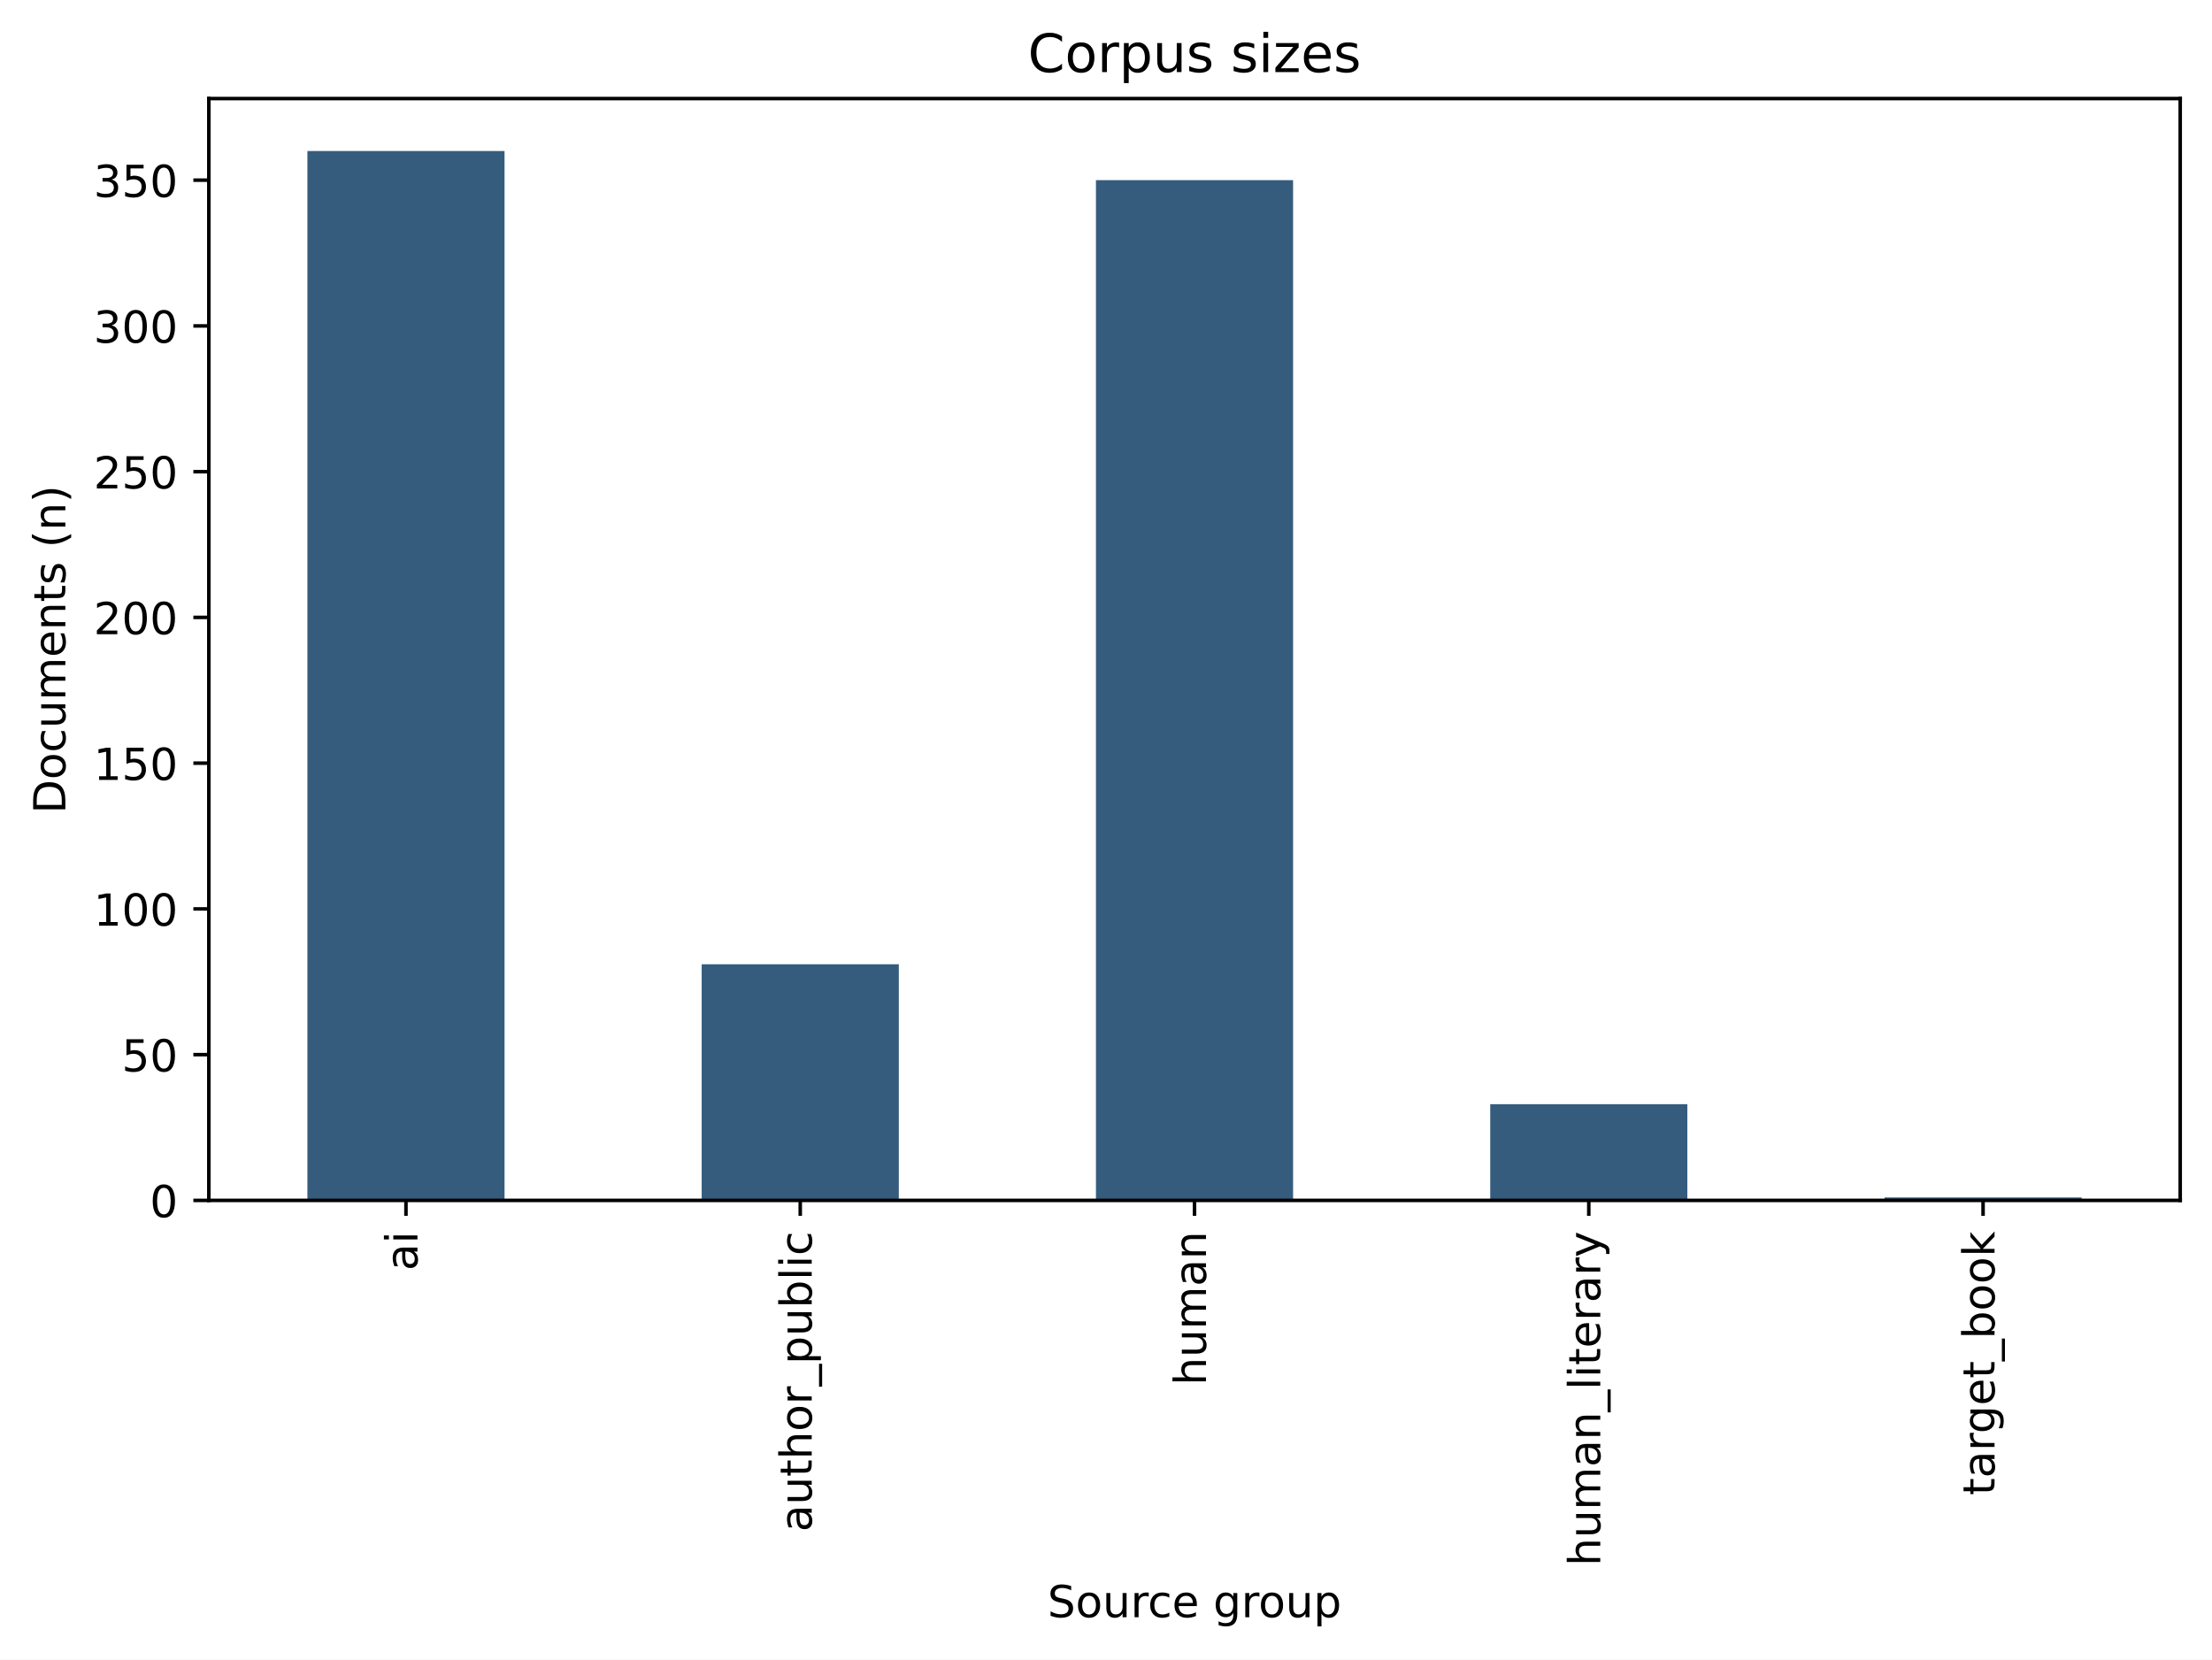
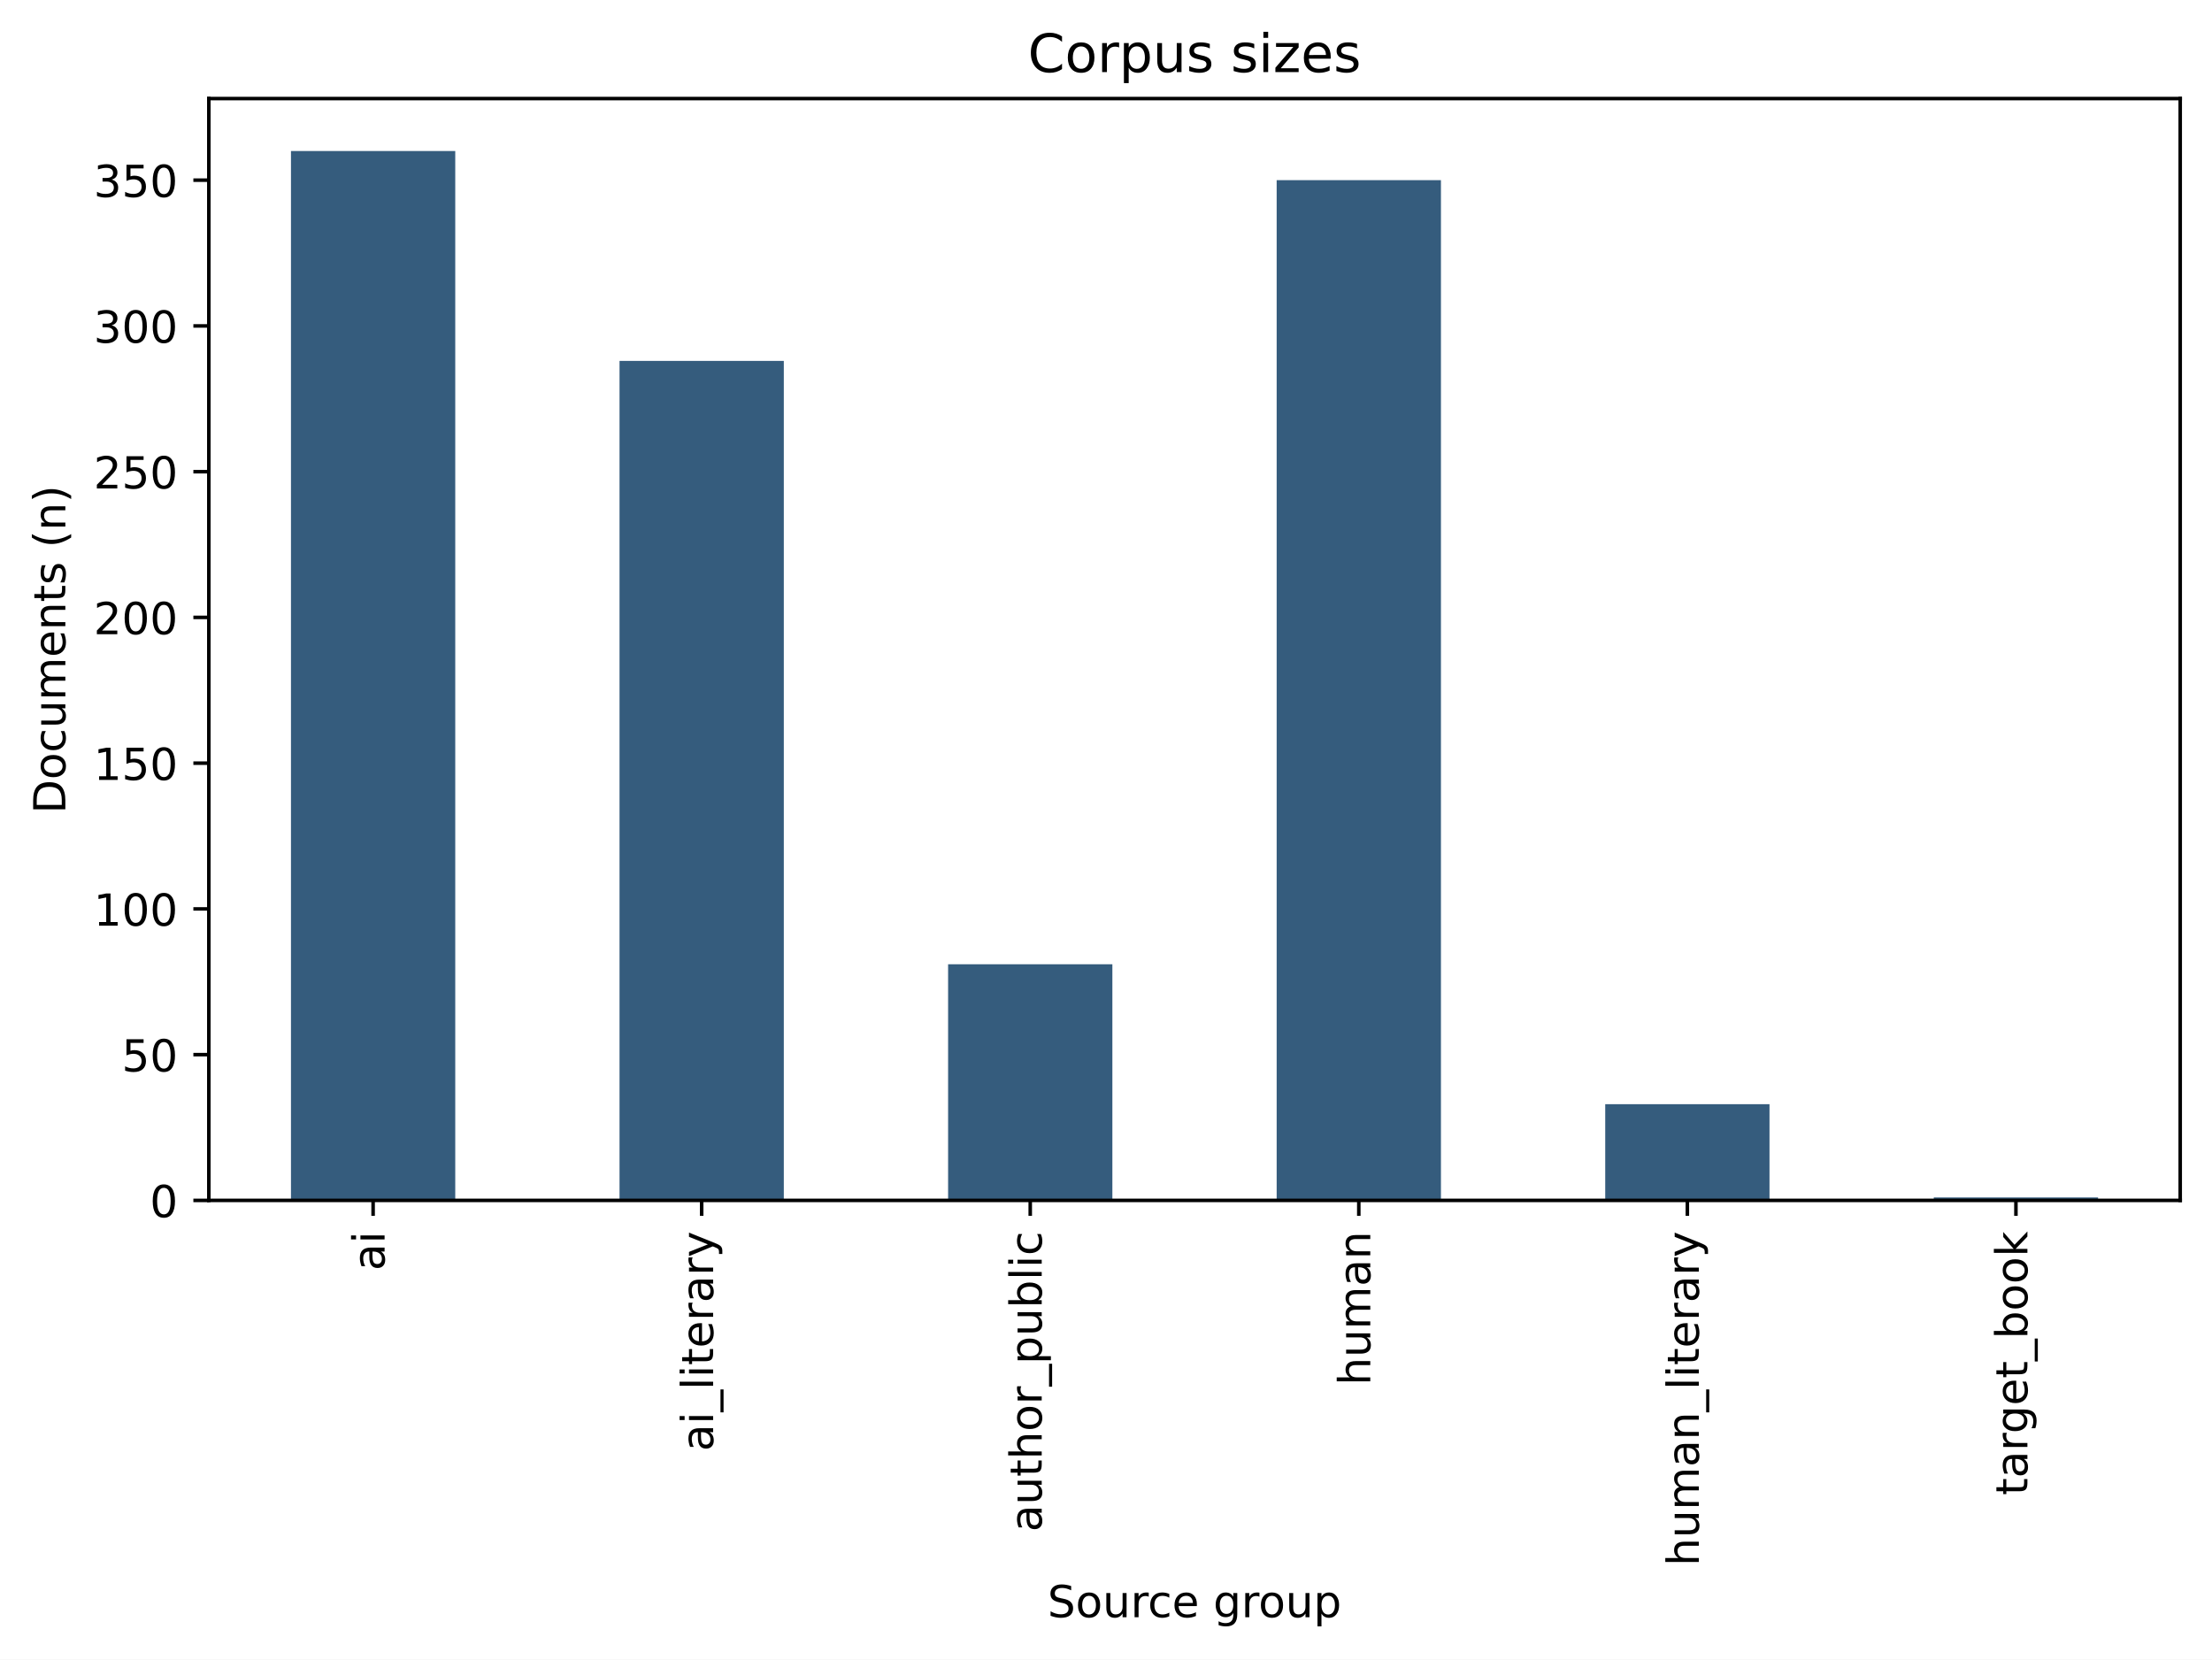
<svg xmlns="http://www.w3.org/2000/svg" xmlns:xlink="http://www.w3.org/1999/xlink" width="500.887pt" height="375.778pt" viewBox="0 0 500.887 375.778" version="1.1">
  <defs>
    <style type="text/css">*{stroke-linejoin: round; stroke-linecap: butt}</style>
  </defs>
  <g id="figure_1">
    <g id="patch_1">
      <path d="M 0 375.778  L 500.887 375.778  L 500.887 0  L 0 0  z " style="fill: #ffffff" />
    </g>
    <g id="axes_1">
      <g id="patch_2">
        <path d="M 47.288 271.798  L 493.688 271.798  L 493.688 22.318  L 47.288 22.318  z " style="fill: #ffffff" />
      </g>
      <g id="patch_3">
-         <path d="M 69.608 271.798  L 114.248 271.798  L 114.248 34.198  L 69.608 34.198  z " clip-path="url(#pa001fea19b)" style="fill: #355c7d" />
+         <path d="M 65.888 271.798  L 103.088 271.798  L 103.088 34.198  L 65.888 34.198  z " clip-path="url(#p341fe082d9)" style="fill: #355c7d" />
      </g>
      <g id="patch_4">
-         <path d="M 158.887 271.798  L 203.528 271.798  L 203.528 218.338  L 158.887 218.338  z " clip-path="url(#pa001fea19b)" style="fill: #355c7d" />
+         <path d="M 140.287 271.798  L 177.488 271.798  L 177.488 81.718  L 140.287 81.718  z " clip-path="url(#p341fe082d9)" style="fill: #355c7d" />
      </g>
      <g id="patch_5">
-         <path d="M 248.167 271.798  L 292.808 271.798  L 292.808 40.798  L 248.167 40.798  z " clip-path="url(#pa001fea19b)" style="fill: #355c7d" />
+         <path d="M 214.688 271.798  L 251.887 271.798  L 251.887 218.338  L 214.688 218.338  z " clip-path="url(#p341fe082d9)" style="fill: #355c7d" />
      </g>
      <g id="patch_6">
-         <path d="M 337.447 271.798  L 382.087 271.798  L 382.087 250.018  L 337.447 250.018  z " clip-path="url(#pa001fea19b)" style="fill: #355c7d" />
+         <path d="M 289.087 271.798  L 326.288 271.798  L 326.288 40.798  L 289.087 40.798  z " clip-path="url(#p341fe082d9)" style="fill: #355c7d" />
      </g>
      <g id="patch_7">
-         <path d="M 426.728 271.798  L 471.368 271.798  L 471.368 271.138  L 426.728 271.138  z " clip-path="url(#pa001fea19b)" style="fill: #355c7d" />
+         <path d="M 363.488 271.798  L 400.688 271.798  L 400.688 250.018  L 363.488 250.018  z " clip-path="url(#p341fe082d9)" style="fill: #355c7d" />
+       </g>
+       <g id="patch_8">
+         <path d="M 437.887 271.798  L 475.087 271.798  L 475.087 271.138  L 437.887 271.138  z " clip-path="url(#p341fe082d9)" style="fill: #355c7d" />
      </g>
      <g id="matplotlib.axis_1">
        <g id="xtick_1">
          <g id="line2d_1">
            <defs>
-               <path id="m3871ba00bc" d="M 0 0  L 0 3.5  " style="stroke: #000000; stroke-width: 0.8" />
+               <path id="m3ff40a258f" d="M 0 0  L 0 3.5  " style="stroke: #000000; stroke-width: 0.8" />
            </defs>
            <g>
-               <use xlink:href="#m3871ba00bc" x="91.927" y="271.798" style="stroke: #000000; stroke-width: 0.8" />
+               <use xlink:href="#m3ff40a258f" x="84.487" y="271.798" style="stroke: #000000; stroke-width: 0.8" />
            </g>
          </g>
          <g id="text_1">
-             <g transform="translate(94.52555 287.7044) rotate(-90) scale(0.1 -0.1)">
+             <g transform="translate(87.08555 287.7044) rotate(-90) scale(0.1 -0.1)">
              <defs>
                <path id="DejaVuSans-44" d="M 2194 1759  Q 1497 1759 1228 1600  Q 959 1441 959 1056  Q 959 750 1161 570  Q 1363 391 1709 391  Q 2188 391 2477 730  Q 2766 1069 2766 1631  L 2766 1759  L 2194 1759  z M 3341 1997  L 3341 0  L 2766 0  L 2766 531  Q 2569 213 2275 61  Q 1981 -91 1556 -91  Q 1019 -91 701 211  Q 384 513 384 1019  Q 384 1609 779 1909  Q 1175 2209 1959 2209  L 2766 2209  L 2766 2266  Q 2766 2663 2505 2880  Q 2244 3097 1772 3097  Q 1472 3097 1187 3025  Q 903 2953 641 2809  L 641 3341  Q 956 3463 1253 3523  Q 1550 3584 1831 3584  Q 2591 3584 2966 3190  Q 3341 2797 3341 1997  z " transform="scale(0.015625)" />
                <path id="DejaVuSans-4c" d="M 603 3500  L 1178 3500  L 1178 0  L 603 0  L 603 3500  z M 603 4863  L 1178 4863  L 1178 4134  L 603 4134  L 603 4863  z " transform="scale(0.015625)" />
              </defs>
              <use xlink:href="#DejaVuSans-44" />
              <use xlink:href="#DejaVuSans-4c" transform="translate(61.28125 0)" />
            </g>
          </g>
        </g>
        <g id="xtick_2">
          <g id="line2d_2">
            <g>
-               <use xlink:href="#m3871ba00bc" x="181.208" y="271.798" style="stroke: #000000; stroke-width: 0.8" />
+               <use xlink:href="#m3ff40a258f" x="158.887" y="271.798" style="stroke: #000000; stroke-width: 0.8" />
            </g>
          </g>
          <g id="text_2">
-             <g transform="translate(183.8055 346.8403) rotate(-90) scale(0.1 -0.1)">
+             <g transform="translate(161.4855 328.6028) rotate(-90) scale(0.1 -0.1)">
+               <defs>
+                 <path id="DejaVuSans-42" d="M 3263 -1063  L 3263 -1509  L -63 -1509  L -63 -1063  L 3263 -1063  z " transform="scale(0.015625)" />
+                 <path id="DejaVuSans-4f" d="M 603 4863  L 1178 4863  L 1178 0  L 603 0  L 603 4863  z " transform="scale(0.015625)" />
+                 <path id="DejaVuSans-57" d="M 1172 4494  L 1172 3500  L 2356 3500  L 2356 3053  L 1172 3053  L 1172 1153  Q 1172 725 1289 603  Q 1406 481 1766 481  L 2356 481  L 2356 0  L 1766 0  Q 1100 0 847 248  Q 594 497 594 1153  L 594 3053  L 172 3053  L 172 3500  L 594 3500  L 594 4494  L 1172 4494  z " transform="scale(0.015625)" />
+                 <path id="DejaVuSans-48" d="M 3597 1894  L 3597 1613  L 953 1613  Q 991 1019 1311 708  Q 1631 397 2203 397  Q 2534 397 2845 478  Q 3156 559 3463 722  L 3463 178  Q 3153 47 2828 -22  Q 2503 -91 2169 -91  Q 1331 -91 842 396  Q 353 884 353 1716  Q 353 2575 817 3079  Q 1281 3584 2069 3584  Q 2775 3584 3186 3129  Q 3597 2675 3597 1894  z M 3022 2063  Q 3016 2534 2758 2815  Q 2500 3097 2075 3097  Q 1594 3097 1305 2825  Q 1016 2553 972 2059  L 3022 2063  z " transform="scale(0.015625)" />
+                 <path id="DejaVuSans-55" d="M 2631 2963  Q 2534 3019 2420 3045  Q 2306 3072 2169 3072  Q 1681 3072 1420 2755  Q 1159 2438 1159 1844  L 1159 0  L 581 0  L 581 3500  L 1159 3500  L 1159 2956  Q 1341 3275 1631 3429  Q 1922 3584 2338 3584  Q 2397 3584 2469 3576  Q 2541 3569 2628 3553  L 2631 2963  z " transform="scale(0.015625)" />
+                 <path id="DejaVuSans-5c" d="M 2059 -325  Q 1816 -950 1584 -1140  Q 1353 -1331 966 -1331  L 506 -1331  L 506 -850  L 844 -850  Q 1081 -850 1212 -737  Q 1344 -625 1503 -206  L 1606 56  L 191 3500  L 800 3500  L 1894 763  L 2988 3500  L 3597 3500  L 2059 -325  z " transform="scale(0.015625)" />
+               </defs>
+               <use xlink:href="#DejaVuSans-44" />
+               <use xlink:href="#DejaVuSans-4c" transform="translate(61.28125 0)" />
+               <use xlink:href="#DejaVuSans-42" transform="translate(89.0625 0)" />
+               <use xlink:href="#DejaVuSans-4f" transform="translate(139.0625 0)" />
+               <use xlink:href="#DejaVuSans-4c" transform="translate(166.8438 0)" />
+               <use xlink:href="#DejaVuSans-57" transform="translate(194.625 0)" />
+               <use xlink:href="#DejaVuSans-48" transform="translate(233.8281 0)" />
+               <use xlink:href="#DejaVuSans-55" transform="translate(295.3594 0)" />
+               <use xlink:href="#DejaVuSans-44" transform="translate(336.4688 0)" />
+               <use xlink:href="#DejaVuSans-55" transform="translate(397.75 0)" />
+               <use xlink:href="#DejaVuSans-5c" transform="translate(438.8594 0)" />
+             </g>
+           </g>
+         </g>
+         <g id="xtick_3">
+           <g id="line2d_3">
+             <g>
+               <use xlink:href="#m3ff40a258f" x="233.287" y="271.798" style="stroke: #000000; stroke-width: 0.8" />
+             </g>
+           </g>
+           <g id="text_3">
+             <g transform="translate(235.8855 346.8403) rotate(-90) scale(0.1 -0.1)">
              <defs>
                <path id="DejaVuSans-58" d="M 544 1381  L 544 3500  L 1119 3500  L 1119 1403  Q 1119 906 1312 657  Q 1506 409 1894 409  Q 2359 409 2629 706  Q 2900 1003 2900 1516  L 2900 3500  L 3475 3500  L 3475 0  L 2900 0  L 2900 538  Q 2691 219 2414 64  Q 2138 -91 1772 -91  Q 1169 -91 856 284  Q 544 659 544 1381  z M 1991 3584  L 1991 3584  z " transform="scale(0.015625)" />
-                 <path id="DejaVuSans-57" d="M 1172 4494  L 1172 3500  L 2356 3500  L 2356 3053  L 1172 3053  L 1172 1153  Q 1172 725 1289 603  Q 1406 481 1766 481  L 2356 481  L 2356 0  L 1766 0  Q 1100 0 847 248  Q 594 497 594 1153  L 594 3053  L 172 3053  L 172 3500  L 594 3500  L 594 4494  L 1172 4494  z " transform="scale(0.015625)" />
                <path id="DejaVuSans-4b" d="M 3513 2113  L 3513 0  L 2938 0  L 2938 2094  Q 2938 2591 2744 2837  Q 2550 3084 2163 3084  Q 1697 3084 1428 2787  Q 1159 2491 1159 1978  L 1159 0  L 581 0  L 581 4863  L 1159 4863  L 1159 2956  Q 1366 3272 1645 3428  Q 1925 3584 2291 3584  Q 2894 3584 3203 3211  Q 3513 2838 3513 2113  z " transform="scale(0.015625)" />
                <path id="DejaVuSans-52" d="M 1959 3097  Q 1497 3097 1228 2736  Q 959 2375 959 1747  Q 959 1119 1226 758  Q 1494 397 1959 397  Q 2419 397 2687 759  Q 2956 1122 2956 1747  Q 2956 2369 2687 2733  Q 2419 3097 1959 3097  z M 1959 3584  Q 2709 3584 3137 3096  Q 3566 2609 3566 1747  Q 3566 888 3137 398  Q 2709 -91 1959 -91  Q 1206 -91 779 398  Q 353 888 353 1747  Q 353 2609 779 3096  Q 1206 3584 1959 3584  z " transform="scale(0.015625)" />
-                 <path id="DejaVuSans-55" d="M 2631 2963  Q 2534 3019 2420 3045  Q 2306 3072 2169 3072  Q 1681 3072 1420 2755  Q 1159 2438 1159 1844  L 1159 0  L 581 0  L 581 3500  L 1159 3500  L 1159 2956  Q 1341 3275 1631 3429  Q 1922 3584 2338 3584  Q 2397 3584 2469 3576  Q 2541 3569 2628 3553  L 2631 2963  z " transform="scale(0.015625)" />
-                 <path id="DejaVuSans-42" d="M 3263 -1063  L 3263 -1509  L -63 -1509  L -63 -1063  L 3263 -1063  z " transform="scale(0.015625)" />
                <path id="DejaVuSans-53" d="M 1159 525  L 1159 -1331  L 581 -1331  L 581 3500  L 1159 3500  L 1159 2969  Q 1341 3281 1617 3432  Q 1894 3584 2278 3584  Q 2916 3584 3314 3078  Q 3713 2572 3713 1747  Q 3713 922 3314 415  Q 2916 -91 2278 -91  Q 1894 -91 1617 61  Q 1341 213 1159 525  z M 3116 1747  Q 3116 2381 2855 2742  Q 2594 3103 2138 3103  Q 1681 3103 1420 2742  Q 1159 2381 1159 1747  Q 1159 1113 1420 752  Q 1681 391 2138 391  Q 2594 391 2855 752  Q 3116 1113 3116 1747  z " transform="scale(0.015625)" />
                <path id="DejaVuSans-45" d="M 3116 1747  Q 3116 2381 2855 2742  Q 2594 3103 2138 3103  Q 1681 3103 1420 2742  Q 1159 2381 1159 1747  Q 1159 1113 1420 752  Q 1681 391 2138 391  Q 2594 391 2855 752  Q 3116 1113 3116 1747  z M 1159 2969  Q 1341 3281 1617 3432  Q 1894 3584 2278 3584  Q 2916 3584 3314 3078  Q 3713 2572 3713 1747  Q 3713 922 3314 415  Q 2916 -91 2278 -91  Q 1894 -91 1617 61  Q 1341 213 1159 525  L 1159 0  L 581 0  L 581 4863  L 1159 4863  L 1159 2969  z " transform="scale(0.015625)" />
-                 <path id="DejaVuSans-4f" d="M 603 4863  L 1178 4863  L 1178 0  L 603 0  L 603 4863  z " transform="scale(0.015625)" />
                <path id="DejaVuSans-46" d="M 3122 3366  L 3122 2828  Q 2878 2963 2633 3030  Q 2388 3097 2138 3097  Q 1578 3097 1268 2742  Q 959 2388 959 1747  Q 959 1106 1268 751  Q 1578 397 2138 397  Q 2388 397 2633 464  Q 2878 531 3122 666  L 3122 134  Q 2881 22 2623 -34  Q 2366 -91 2075 -91  Q 1284 -91 818 406  Q 353 903 353 1747  Q 353 2603 823 3093  Q 1294 3584 2113 3584  Q 2378 3584 2631 3529  Q 2884 3475 3122 3366  z " transform="scale(0.015625)" />
              </defs>
              <use xlink:href="#DejaVuSans-44" />
              <use xlink:href="#DejaVuSans-58" transform="translate(61.28125 0)" />
              <use xlink:href="#DejaVuSans-57" transform="translate(124.6562 0)" />
              <use xlink:href="#DejaVuSans-4b" transform="translate(163.8594 0)" />
              <use xlink:href="#DejaVuSans-52" transform="translate(227.2344 0)" />
              <use xlink:href="#DejaVuSans-55" transform="translate(288.4219 0)" />
              <use xlink:href="#DejaVuSans-42" transform="translate(329.5312 0)" />
              <use xlink:href="#DejaVuSans-53" transform="translate(379.5312 0)" />
              <use xlink:href="#DejaVuSans-58" transform="translate(443.0156 0)" />
              <use xlink:href="#DejaVuSans-45" transform="translate(506.3906 0)" />
              <use xlink:href="#DejaVuSans-4f" transform="translate(569.875 0)" />
              <use xlink:href="#DejaVuSans-4c" transform="translate(597.6562 0)" />
              <use xlink:href="#DejaVuSans-46" transform="translate(625.4375 0)" />
            </g>
          </g>
        </g>
-         <g id="xtick_3">
-           <g id="line2d_3">
-             <g>
-               <use xlink:href="#m3871ba00bc" x="270.488" y="271.798" style="stroke: #000000; stroke-width: 0.8" />
-             </g>
-           </g>
-           <g id="text_3">
-             <g transform="translate(273.0855 313.6794) rotate(-90) scale(0.1 -0.1)">
+         <g id="xtick_4">
+           <g id="line2d_4">
+             <g>
+               <use xlink:href="#m3ff40a258f" x="307.688" y="271.798" style="stroke: #000000; stroke-width: 0.8" />
+             </g>
+           </g>
+           <g id="text_4">
+             <g transform="translate(310.2855 313.6794) rotate(-90) scale(0.1 -0.1)">
              <defs>
                <path id="DejaVuSans-50" d="M 3328 2828  Q 3544 3216 3844 3400  Q 4144 3584 4550 3584  Q 5097 3584 5394 3201  Q 5691 2819 5691 2113  L 5691 0  L 5113 0  L 5113 2094  Q 5113 2597 4934 2840  Q 4756 3084 4391 3084  Q 3944 3084 3684 2787  Q 3425 2491 3425 1978  L 3425 0  L 2847 0  L 2847 2094  Q 2847 2600 2669 2842  Q 2491 3084 2119 3084  Q 1678 3084 1418 2786  Q 1159 2488 1159 1978  L 1159 0  L 581 0  L 581 3500  L 1159 3500  L 1159 2956  Q 1356 3278 1631 3431  Q 1906 3584 2284 3584  Q 2666 3584 2933 3390  Q 3200 3197 3328 2828  z " transform="scale(0.015625)" />
                <path id="DejaVuSans-51" d="M 3513 2113  L 3513 0  L 2938 0  L 2938 2094  Q 2938 2591 2744 2837  Q 2550 3084 2163 3084  Q 1697 3084 1428 2787  Q 1159 2491 1159 1978  L 1159 0  L 581 0  L 581 3500  L 1159 3500  L 1159 2956  Q 1366 3272 1645 3428  Q 1925 3584 2291 3584  Q 2894 3584 3203 3211  Q 3513 2838 3513 2113  z " transform="scale(0.015625)" />
              </defs>
              <use xlink:href="#DejaVuSans-4b" />
              <use xlink:href="#DejaVuSans-58" transform="translate(63.375 0)" />
              <use xlink:href="#DejaVuSans-50" transform="translate(126.75 0)" />
              <use xlink:href="#DejaVuSans-44" transform="translate(224.1562 0)" />
              <use xlink:href="#DejaVuSans-51" transform="translate(285.4375 0)" />
            </g>
          </g>
        </g>
-         <g id="xtick_4">
-           <g id="line2d_4">
-             <g>
-               <use xlink:href="#m3871ba00bc" x="359.767" y="271.798" style="stroke: #000000; stroke-width: 0.8" />
-             </g>
-           </g>
-           <g id="text_4">
-             <g transform="translate(362.3655 354.5778) rotate(-90) scale(0.1 -0.1)">
-               <defs>
-                 <path id="DejaVuSans-48" d="M 3597 1894  L 3597 1613  L 953 1613  Q 991 1019 1311 708  Q 1631 397 2203 397  Q 2534 397 2845 478  Q 3156 559 3463 722  L 3463 178  Q 3153 47 2828 -22  Q 2503 -91 2169 -91  Q 1331 -91 842 396  Q 353 884 353 1716  Q 353 2575 817 3079  Q 1281 3584 2069 3584  Q 2775 3584 3186 3129  Q 3597 2675 3597 1894  z M 3022 2063  Q 3016 2534 2758 2815  Q 2500 3097 2075 3097  Q 1594 3097 1305 2825  Q 1016 2553 972 2059  L 3022 2063  z " transform="scale(0.015625)" />
-                 <path id="DejaVuSans-5c" d="M 2059 -325  Q 1816 -950 1584 -1140  Q 1353 -1331 966 -1331  L 506 -1331  L 506 -850  L 844 -850  Q 1081 -850 1212 -737  Q 1344 -625 1503 -206  L 1606 56  L 191 3500  L 800 3500  L 1894 763  L 2988 3500  L 3597 3500  L 2059 -325  z " transform="scale(0.015625)" />
-               </defs>
+         <g id="xtick_5">
+           <g id="line2d_5">
+             <g>
+               <use xlink:href="#m3ff40a258f" x="382.087" y="271.798" style="stroke: #000000; stroke-width: 0.8" />
+             </g>
+           </g>
+           <g id="text_5">
+             <g transform="translate(384.6855 354.5778) rotate(-90) scale(0.1 -0.1)">
              <use xlink:href="#DejaVuSans-4b" />
              <use xlink:href="#DejaVuSans-58" transform="translate(63.375 0)" />
              <use xlink:href="#DejaVuSans-50" transform="translate(126.75 0)" />
              <use xlink:href="#DejaVuSans-44" transform="translate(224.1562 0)" />
              <use xlink:href="#DejaVuSans-51" transform="translate(285.4375 0)" />
              <use xlink:href="#DejaVuSans-42" transform="translate(348.8125 0)" />
              <use xlink:href="#DejaVuSans-4f" transform="translate(398.8125 0)" />
              <use xlink:href="#DejaVuSans-4c" transform="translate(426.5938 0)" />
              <use xlink:href="#DejaVuSans-57" transform="translate(454.375 0)" />
              <use xlink:href="#DejaVuSans-48" transform="translate(493.5781 0)" />
              <use xlink:href="#DejaVuSans-55" transform="translate(555.1094 0)" />
              <use xlink:href="#DejaVuSans-44" transform="translate(596.2188 0)" />
              <use xlink:href="#DejaVuSans-55" transform="translate(657.5 0)" />
              <use xlink:href="#DejaVuSans-5c" transform="translate(698.6094 0)" />
            </g>
          </g>
        </g>
-         <g id="xtick_5">
-           <g id="line2d_5">
-             <g>
-               <use xlink:href="#m3871ba00bc" x="449.048" y="271.798" style="stroke: #000000; stroke-width: 0.8" />
-             </g>
-           </g>
-           <g id="text_5">
-             <g transform="translate(451.6455 338.5809) rotate(-90) scale(0.1 -0.1)">
+         <g id="xtick_6">
+           <g id="line2d_6">
+             <g>
+               <use xlink:href="#m3ff40a258f" x="456.488" y="271.798" style="stroke: #000000; stroke-width: 0.8" />
+             </g>
+           </g>
+           <g id="text_6">
+             <g transform="translate(459.0855 338.5809) rotate(-90) scale(0.1 -0.1)">
              <defs>
                <path id="DejaVuSans-4a" d="M 2906 1791  Q 2906 2416 2648 2759  Q 2391 3103 1925 3103  Q 1463 3103 1205 2759  Q 947 2416 947 1791  Q 947 1169 1205 825  Q 1463 481 1925 481  Q 2391 481 2648 825  Q 2906 1169 2906 1791  z M 3481 434  Q 3481 -459 3084 -895  Q 2688 -1331 1869 -1331  Q 1566 -1331 1297 -1286  Q 1028 -1241 775 -1147  L 775 -588  Q 1028 -725 1275 -790  Q 1522 -856 1778 -856  Q 2344 -856 2625 -561  Q 2906 -266 2906 331  L 2906 616  Q 2728 306 2450 153  Q 2172 0 1784 0  Q 1141 0 747 490  Q 353 981 353 1791  Q 353 2603 747 3093  Q 1141 3584 1784 3584  Q 2172 3584 2450 3431  Q 2728 3278 2906 2969  L 2906 3500  L 3481 3500  L 3481 434  z " transform="scale(0.015625)" />
                <path id="DejaVuSans-4e" d="M 581 4863  L 1159 4863  L 1159 1991  L 2875 3500  L 3609 3500  L 1753 1863  L 3688 0  L 2938 0  L 1159 1709  L 1159 0  L 581 0  L 581 4863  z " transform="scale(0.015625)" />
              </defs>
              <use xlink:href="#DejaVuSans-57" />
              <use xlink:href="#DejaVuSans-44" transform="translate(39.20312 0)" />
              <use xlink:href="#DejaVuSans-55" transform="translate(100.4844 0)" />
              <use xlink:href="#DejaVuSans-4a" transform="translate(139.8438 0)" />
              <use xlink:href="#DejaVuSans-48" transform="translate(203.3281 0)" />
              <use xlink:href="#DejaVuSans-57" transform="translate(264.8594 0)" />
              <use xlink:href="#DejaVuSans-42" transform="translate(304.0625 0)" />
              <use xlink:href="#DejaVuSans-45" transform="translate(354.0625 0)" />
              <use xlink:href="#DejaVuSans-52" transform="translate(417.5469 0)" />
              <use xlink:href="#DejaVuSans-52" transform="translate(478.7344 0)" />
              <use xlink:href="#DejaVuSans-4e" transform="translate(539.9219 0)" />
            </g>
          </g>
        </g>
-         <g id="text_6">
+         <g id="text_7">
          <g transform="translate(237.2031 366.1755) scale(0.1 -0.1)">
            <defs>
              <path id="DejaVuSans-36" d="M 3425 4513  L 3425 3897  Q 3066 4069 2747 4153  Q 2428 4238 2131 4238  Q 1616 4238 1336 4038  Q 1056 3838 1056 3469  Q 1056 3159 1242 3001  Q 1428 2844 1947 2747  L 2328 2669  Q 3034 2534 3370 2195  Q 3706 1856 3706 1288  Q 3706 609 3251 259  Q 2797 -91 1919 -91  Q 1588 -91 1214 -16  Q 841 59 441 206  L 441 856  Q 825 641 1194 531  Q 1563 422 1919 422  Q 2459 422 2753 634  Q 3047 847 3047 1241  Q 3047 1584 2836 1778  Q 2625 1972 2144 2069  L 1759 2144  Q 1053 2284 737 2584  Q 422 2884 422 3419  Q 422 4038 858 4394  Q 1294 4750 2059 4750  Q 2388 4750 2728 4690  Q 3069 4631 3425 4513  z " transform="scale(0.015625)" />
              <path id="DejaVuSans-3" transform="scale(0.015625)" />
            </defs>
            <use xlink:href="#DejaVuSans-36" />
            <use xlink:href="#DejaVuSans-52" transform="translate(63.48438 0)" />
            <use xlink:href="#DejaVuSans-58" transform="translate(124.6719 0)" />
            <use xlink:href="#DejaVuSans-55" transform="translate(188.0469 0)" />
            <use xlink:href="#DejaVuSans-46" transform="translate(226.9531 0)" />
            <use xlink:href="#DejaVuSans-48" transform="translate(281.9375 0)" />
            <use xlink:href="#DejaVuSans-3" transform="translate(343.4688 0)" />
            <use xlink:href="#DejaVuSans-4a" transform="translate(375.25 0)" />
            <use xlink:href="#DejaVuSans-55" transform="translate(438.7344 0)" />
            <use xlink:href="#DejaVuSans-52" transform="translate(477.6406 0)" />
            <use xlink:href="#DejaVuSans-58" transform="translate(538.8281 0)" />
            <use xlink:href="#DejaVuSans-53" transform="translate(602.2031 0)" />
          </g>
        </g>
      </g>
      <g id="matplotlib.axis_2">
        <g id="ytick_1">
-           <g id="line2d_6">
+           <g id="line2d_7">
            <defs>
-               <path id="ma13bbba01e" d="M 0 0  L -3.5 0  " style="stroke: #000000; stroke-width: 0.8" />
+               <path id="m7b5575eff7" d="M 0 0  L -3.5 0  " style="stroke: #000000; stroke-width: 0.8" />
            </defs>
            <g>
-               <use xlink:href="#ma13bbba01e" x="47.288" y="271.798" style="stroke: #000000; stroke-width: 0.8" />
-             </g>
-           </g>
-           <g id="text_7">
+               <use xlink:href="#m7b5575eff7" x="47.288" y="271.798" style="stroke: #000000; stroke-width: 0.8" />
+             </g>
+           </g>
+           <g id="text_8">
            <g transform="translate(33.925 275.597) scale(0.1 -0.1)">
              <defs>
                <path id="DejaVuSans-13" d="M 2034 4250  Q 1547 4250 1301 3770  Q 1056 3291 1056 2328  Q 1056 1369 1301 889  Q 1547 409 2034 409  Q 2525 409 2770 889  Q 3016 1369 3016 2328  Q 3016 3291 2770 3770  Q 2525 4250 2034 4250  z M 2034 4750  Q 2819 4750 3233 4129  Q 3647 3509 3647 2328  Q 3647 1150 3233 529  Q 2819 -91 2034 -91  Q 1250 -91 836 529  Q 422 1150 422 2328  Q 422 3509 836 4129  Q 1250 4750 2034 4750  z " transform="scale(0.015625)" />
              </defs>
              <use xlink:href="#DejaVuSans-13" />
            </g>
          </g>
        </g>
        <g id="ytick_2">
-           <g id="line2d_7">
-             <g>
-               <use xlink:href="#ma13bbba01e" x="47.288" y="238.798" style="stroke: #000000; stroke-width: 0.8" />
-             </g>
-           </g>
-           <g id="text_8">
+           <g id="line2d_8">
+             <g>
+               <use xlink:href="#m7b5575eff7" x="47.288" y="238.798" style="stroke: #000000; stroke-width: 0.8" />
+             </g>
+           </g>
+           <g id="text_9">
            <g transform="translate(27.5625 242.597) scale(0.1 -0.1)">
              <defs>
                <path id="DejaVuSans-18" d="M 691 4666  L 3169 4666  L 3169 4134  L 1269 4134  L 1269 2991  Q 1406 3038 1543 3061  Q 1681 3084 1819 3084  Q 2600 3084 3056 2656  Q 3513 2228 3513 1497  Q 3513 744 3044 326  Q 2575 -91 1722 -91  Q 1428 -91 1123 -41  Q 819 9 494 109  L 494 744  Q 775 591 1075 516  Q 1375 441 1709 441  Q 2250 441 2565 725  Q 2881 1009 2881 1497  Q 2881 1984 2565 2268  Q 2250 2553 1709 2553  Q 1456 2553 1204 2497  Q 953 2441 691 2322  L 691 4666  z " transform="scale(0.015625)" />
              </defs>
              <use xlink:href="#DejaVuSans-18" />
              <use xlink:href="#DejaVuSans-13" transform="translate(63.625 0)" />
            </g>
          </g>
        </g>
        <g id="ytick_3">
-           <g id="line2d_8">
-             <g>
-               <use xlink:href="#ma13bbba01e" x="47.288" y="205.798" style="stroke: #000000; stroke-width: 0.8" />
-             </g>
-           </g>
-           <g id="text_9">
+           <g id="line2d_9">
+             <g>
+               <use xlink:href="#m7b5575eff7" x="47.288" y="205.798" style="stroke: #000000; stroke-width: 0.8" />
+             </g>
+           </g>
+           <g id="text_10">
            <g transform="translate(21.2 209.597) scale(0.1 -0.1)">
              <defs>
                <path id="DejaVuSans-14" d="M 794 531  L 1825 531  L 1825 4091  L 703 3866  L 703 4441  L 1819 4666  L 2450 4666  L 2450 531  L 3481 531  L 3481 0  L 794 0  L 794 531  z " transform="scale(0.015625)" />
              </defs>
              <use xlink:href="#DejaVuSans-14" />
              <use xlink:href="#DejaVuSans-13" transform="translate(63.625 0)" />
              <use xlink:href="#DejaVuSans-13" transform="translate(127.25 0)" />
            </g>
          </g>
        </g>
        <g id="ytick_4">
-           <g id="line2d_9">
-             <g>
-               <use xlink:href="#ma13bbba01e" x="47.288" y="172.798" style="stroke: #000000; stroke-width: 0.8" />
-             </g>
-           </g>
-           <g id="text_10">
+           <g id="line2d_10">
+             <g>
+               <use xlink:href="#m7b5575eff7" x="47.288" y="172.798" style="stroke: #000000; stroke-width: 0.8" />
+             </g>
+           </g>
+           <g id="text_11">
            <g transform="translate(21.2 176.597) scale(0.1 -0.1)">
              <use xlink:href="#DejaVuSans-14" />
              <use xlink:href="#DejaVuSans-18" transform="translate(63.625 0)" />
              <use xlink:href="#DejaVuSans-13" transform="translate(127.25 0)" />
            </g>
          </g>
        </g>
        <g id="ytick_5">
-           <g id="line2d_10">
-             <g>
-               <use xlink:href="#ma13bbba01e" x="47.288" y="139.798" style="stroke: #000000; stroke-width: 0.8" />
-             </g>
-           </g>
-           <g id="text_11">
+           <g id="line2d_11">
+             <g>
+               <use xlink:href="#m7b5575eff7" x="47.288" y="139.798" style="stroke: #000000; stroke-width: 0.8" />
+             </g>
+           </g>
+           <g id="text_12">
            <g transform="translate(21.2 143.597) scale(0.1 -0.1)">
              <defs>
                <path id="DejaVuSans-15" d="M 1228 531  L 3431 531  L 3431 0  L 469 0  L 469 531  Q 828 903 1448 1529  Q 2069 2156 2228 2338  Q 2531 2678 2651 2914  Q 2772 3150 2772 3378  Q 2772 3750 2511 3984  Q 2250 4219 1831 4219  Q 1534 4219 1204 4116  Q 875 4013 500 3803  L 500 4441  Q 881 4594 1212 4672  Q 1544 4750 1819 4750  Q 2544 4750 2975 4387  Q 3406 4025 3406 3419  Q 3406 3131 3298 2873  Q 3191 2616 2906 2266  Q 2828 2175 2409 1742  Q 1991 1309 1228 531  z " transform="scale(0.015625)" />
              </defs>
              <use xlink:href="#DejaVuSans-15" />
              <use xlink:href="#DejaVuSans-13" transform="translate(63.625 0)" />
              <use xlink:href="#DejaVuSans-13" transform="translate(127.25 0)" />
            </g>
          </g>
        </g>
        <g id="ytick_6">
-           <g id="line2d_11">
-             <g>
-               <use xlink:href="#ma13bbba01e" x="47.288" y="106.798" style="stroke: #000000; stroke-width: 0.8" />
-             </g>
-           </g>
-           <g id="text_12">
+           <g id="line2d_12">
+             <g>
+               <use xlink:href="#m7b5575eff7" x="47.288" y="106.798" style="stroke: #000000; stroke-width: 0.8" />
+             </g>
+           </g>
+           <g id="text_13">
            <g transform="translate(21.2 110.597) scale(0.1 -0.1)">
              <use xlink:href="#DejaVuSans-15" />
              <use xlink:href="#DejaVuSans-18" transform="translate(63.625 0)" />
              <use xlink:href="#DejaVuSans-13" transform="translate(127.25 0)" />
            </g>
          </g>
        </g>
        <g id="ytick_7">
-           <g id="line2d_12">
-             <g>
-               <use xlink:href="#ma13bbba01e" x="47.288" y="73.798" style="stroke: #000000; stroke-width: 0.8" />
-             </g>
-           </g>
-           <g id="text_13">
+           <g id="line2d_13">
+             <g>
+               <use xlink:href="#m7b5575eff7" x="47.288" y="73.798" style="stroke: #000000; stroke-width: 0.8" />
+             </g>
+           </g>
+           <g id="text_14">
            <g transform="translate(21.2 77.59695) scale(0.1 -0.1)">
              <defs>
                <path id="DejaVuSans-16" d="M 2597 2516  Q 3050 2419 3304 2112  Q 3559 1806 3559 1356  Q 3559 666 3084 287  Q 2609 -91 1734 -91  Q 1441 -91 1130 -33  Q 819 25 488 141  L 488 750  Q 750 597 1062 519  Q 1375 441 1716 441  Q 2309 441 2620 675  Q 2931 909 2931 1356  Q 2931 1769 2642 2001  Q 2353 2234 1838 2234  L 1294 2234  L 1294 2753  L 1863 2753  Q 2328 2753 2575 2939  Q 2822 3125 2822 3475  Q 2822 3834 2567 4026  Q 2313 4219 1838 4219  Q 1578 4219 1281 4162  Q 984 4106 628 3988  L 628 4550  Q 988 4650 1302 4700  Q 1616 4750 1894 4750  Q 2613 4750 3031 4423  Q 3450 4097 3450 3541  Q 3450 3153 3228 2886  Q 3006 2619 2597 2516  z " transform="scale(0.015625)" />
              </defs>
              <use xlink:href="#DejaVuSans-16" />
              <use xlink:href="#DejaVuSans-13" transform="translate(63.625 0)" />
              <use xlink:href="#DejaVuSans-13" transform="translate(127.25 0)" />
            </g>
          </g>
        </g>
        <g id="ytick_8">
-           <g id="line2d_13">
-             <g>
-               <use xlink:href="#ma13bbba01e" x="47.288" y="40.798" style="stroke: #000000; stroke-width: 0.8" />
-             </g>
-           </g>
-           <g id="text_14">
+           <g id="line2d_14">
+             <g>
+               <use xlink:href="#m7b5575eff7" x="47.288" y="40.798" style="stroke: #000000; stroke-width: 0.8" />
+             </g>
+           </g>
+           <g id="text_15">
            <g transform="translate(21.2 44.59695) scale(0.1 -0.1)">
              <use xlink:href="#DejaVuSans-16" />
              <use xlink:href="#DejaVuSans-18" transform="translate(63.625 0)" />
              <use xlink:href="#DejaVuSans-13" transform="translate(127.25 0)" />
            </g>
          </g>
        </g>
-         <g id="text_15">
+         <g id="text_16">
          <g transform="translate(14.79766 184.2253) rotate(-90) scale(0.1 -0.1)">
            <defs>
              <path id="DejaVuSans-27" d="M 1259 4147  L 1259 519  L 2022 519  Q 2988 519 3436 956  Q 3884 1394 3884 2338  Q 3884 3275 3436 3711  Q 2988 4147 2022 4147  L 1259 4147  z M 628 4666  L 1925 4666  Q 3281 4666 3915 4102  Q 4550 3538 4550 2338  Q 4550 1131 3912 565  Q 3275 0 1925 0  L 628 0  L 628 4666  z " transform="scale(0.015625)" />
              <path id="DejaVuSans-56" d="M 2834 3397  L 2834 2853  Q 2591 2978 2328 3040  Q 2066 3103 1784 3103  Q 1356 3103 1142 2972  Q 928 2841 928 2578  Q 928 2378 1081 2264  Q 1234 2150 1697 2047  L 1894 2003  Q 2506 1872 2764 1633  Q 3022 1394 3022 966  Q 3022 478 2636 193  Q 2250 -91 1575 -91  Q 1294 -91 989 -36  Q 684 19 347 128  L 347 722  Q 666 556 975 473  Q 1284 391 1588 391  Q 1994 391 2212 530  Q 2431 669 2431 922  Q 2431 1156 2273 1281  Q 2116 1406 1581 1522  L 1381 1569  Q 847 1681 609 1914  Q 372 2147 372 2553  Q 372 3047 722 3315  Q 1072 3584 1716 3584  Q 2034 3584 2315 3537  Q 2597 3491 2834 3397  z " transform="scale(0.015625)" />
              <path id="DejaVuSans-b" d="M 1984 4856  Q 1566 4138 1362 3434  Q 1159 2731 1159 2009  Q 1159 1288 1364 580  Q 1569 -128 1984 -844  L 1484 -844  Q 1016 -109 783 600  Q 550 1309 550 2009  Q 550 2706 781 3412  Q 1013 4119 1484 4856  L 1984 4856  z " transform="scale(0.015625)" />
              <path id="DejaVuSans-c" d="M 513 4856  L 1013 4856  Q 1481 4119 1714 3412  Q 1947 2706 1947 2009  Q 1947 1309 1714 600  Q 1481 -109 1013 -844  L 513 -844  Q 928 -128 1133 580  Q 1338 1288 1338 2009  Q 1338 2731 1133 3434  Q 928 4138 513 4856  z " transform="scale(0.015625)" />
            </defs>
            <use xlink:href="#DejaVuSans-27" />
            <use xlink:href="#DejaVuSans-52" transform="translate(77 0)" />
            <use xlink:href="#DejaVuSans-46" transform="translate(138.1875 0)" />
            <use xlink:href="#DejaVuSans-58" transform="translate(193.1719 0)" />
            <use xlink:href="#DejaVuSans-50" transform="translate(256.5469 0)" />
            <use xlink:href="#DejaVuSans-48" transform="translate(353.9531 0)" />
            <use xlink:href="#DejaVuSans-51" transform="translate(415.4844 0)" />
            <use xlink:href="#DejaVuSans-57" transform="translate(478.8594 0)" />
            <use xlink:href="#DejaVuSans-56" transform="translate(518.0625 0)" />
            <use xlink:href="#DejaVuSans-3" transform="translate(570.1562 0)" />
            <use xlink:href="#DejaVuSans-b" transform="translate(601.9375 0)" />
            <use xlink:href="#DejaVuSans-51" transform="translate(640.9531 0)" />
            <use xlink:href="#DejaVuSans-c" transform="translate(704.3281 0)" />
          </g>
        </g>
      </g>
-       <g id="patch_8">
+       <g id="patch_9">
        <path d="M 47.288 271.798  L 47.288 22.318  " style="fill: none; stroke: #000000; stroke-width: 0.8; stroke-linejoin: miter; stroke-linecap: square" />
      </g>
-       <g id="patch_9">
+       <g id="patch_10">
        <path d="M 493.688 271.798  L 493.688 22.318  " style="fill: none; stroke: #000000; stroke-width: 0.8; stroke-linejoin: miter; stroke-linecap: square" />
      </g>
-       <g id="patch_10">
+       <g id="patch_11">
        <path d="M 47.288 271.798  L 493.688 271.798  " style="fill: none; stroke: #000000; stroke-width: 0.8; stroke-linejoin: miter; stroke-linecap: square" />
      </g>
-       <g id="patch_11">
+       <g id="patch_12">
        <path d="M 47.288 22.318  L 493.688 22.318  " style="fill: none; stroke: #000000; stroke-width: 0.8; stroke-linejoin: miter; stroke-linecap: square" />
      </g>
-       <g id="text_16">
+       <g id="text_17">
        <g transform="translate(232.7569 16.31812) scale(0.12 -0.12)">
          <defs>
            <path id="DejaVuSans-26" d="M 4122 4306  L 4122 3641  Q 3803 3938 3442 4084  Q 3081 4231 2675 4231  Q 1875 4231 1450 3742  Q 1025 3253 1025 2328  Q 1025 1406 1450 917  Q 1875 428 2675 428  Q 3081 428 3442 575  Q 3803 722 4122 1019  L 4122 359  Q 3791 134 3420 21  Q 3050 -91 2638 -91  Q 1578 -91 968 557  Q 359 1206 359 2328  Q 359 3453 968 4101  Q 1578 4750 2638 4750  Q 3056 4750 3426 4639  Q 3797 4528 4122 4306  z " transform="scale(0.015625)" />
            <path id="DejaVuSans-5d" d="M 353 3500  L 3084 3500  L 3084 2975  L 922 459  L 3084 459  L 3084 0  L 275 0  L 275 525  L 2438 3041  L 353 3041  L 353 3500  z " transform="scale(0.015625)" />
          </defs>
          <use xlink:href="#DejaVuSans-26" />
          <use xlink:href="#DejaVuSans-52" transform="translate(69.82812 0)" />
          <use xlink:href="#DejaVuSans-55" transform="translate(131.0156 0)" />
          <use xlink:href="#DejaVuSans-53" transform="translate(172.125 0)" />
          <use xlink:href="#DejaVuSans-58" transform="translate(235.6094 0)" />
          <use xlink:href="#DejaVuSans-56" transform="translate(298.9844 0)" />
          <use xlink:href="#DejaVuSans-3" transform="translate(351.0781 0)" />
          <use xlink:href="#DejaVuSans-56" transform="translate(382.8594 0)" />
          <use xlink:href="#DejaVuSans-4c" transform="translate(434.9531 0)" />
          <use xlink:href="#DejaVuSans-5d" transform="translate(462.7344 0)" />
          <use xlink:href="#DejaVuSans-48" transform="translate(515.2188 0)" />
          <use xlink:href="#DejaVuSans-56" transform="translate(576.75 0)" />
        </g>
      </g>
    </g>
  </g>
  <defs>
-     <clipPath id="pa001fea19b">
+     <clipPath id="p341fe082d9">
      <rect x="47.288" y="22.318" width="446.4" height="249.48" />
    </clipPath>
  </defs>
</svg>
